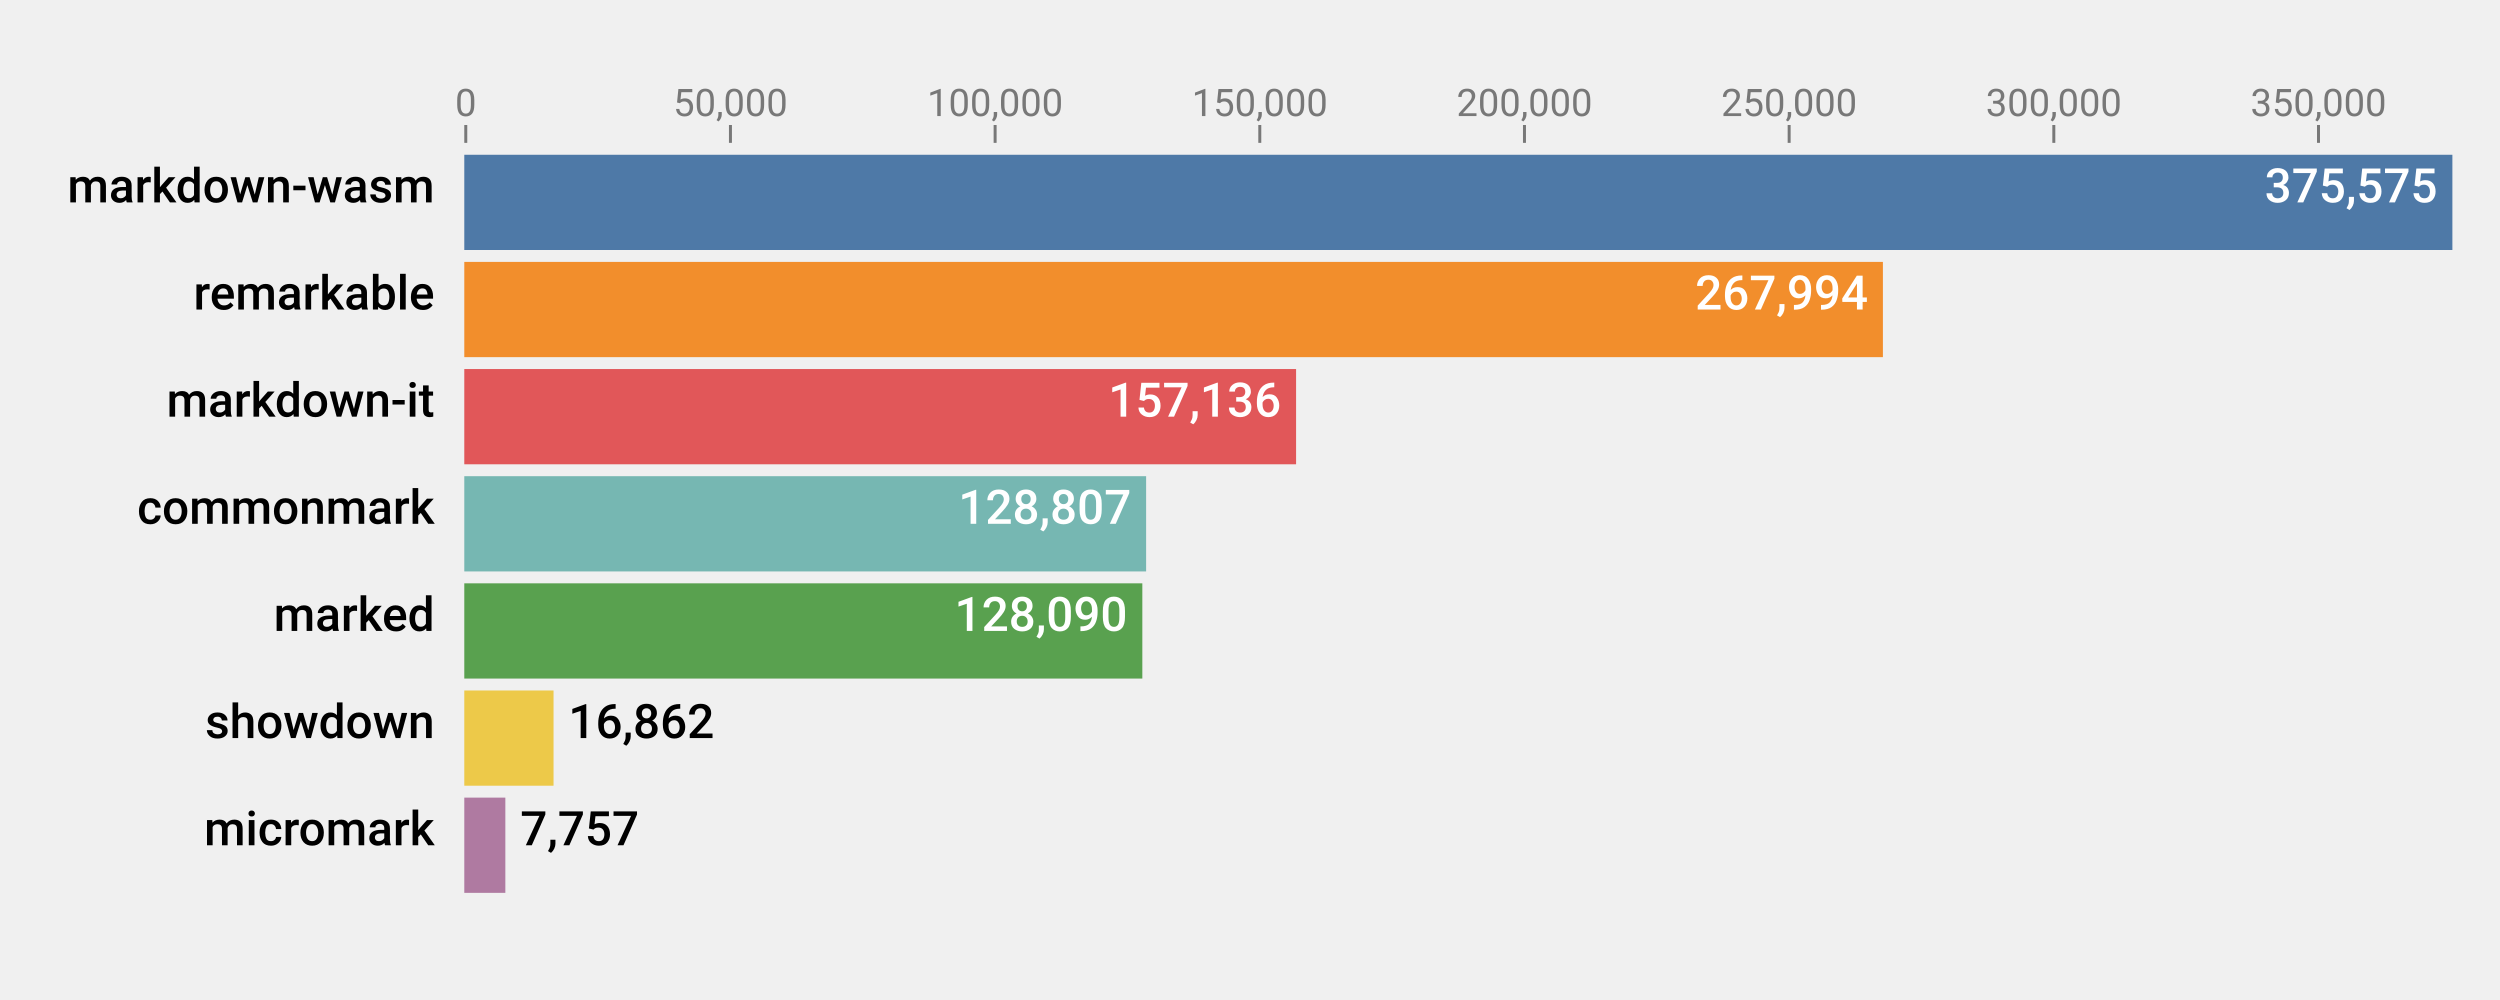
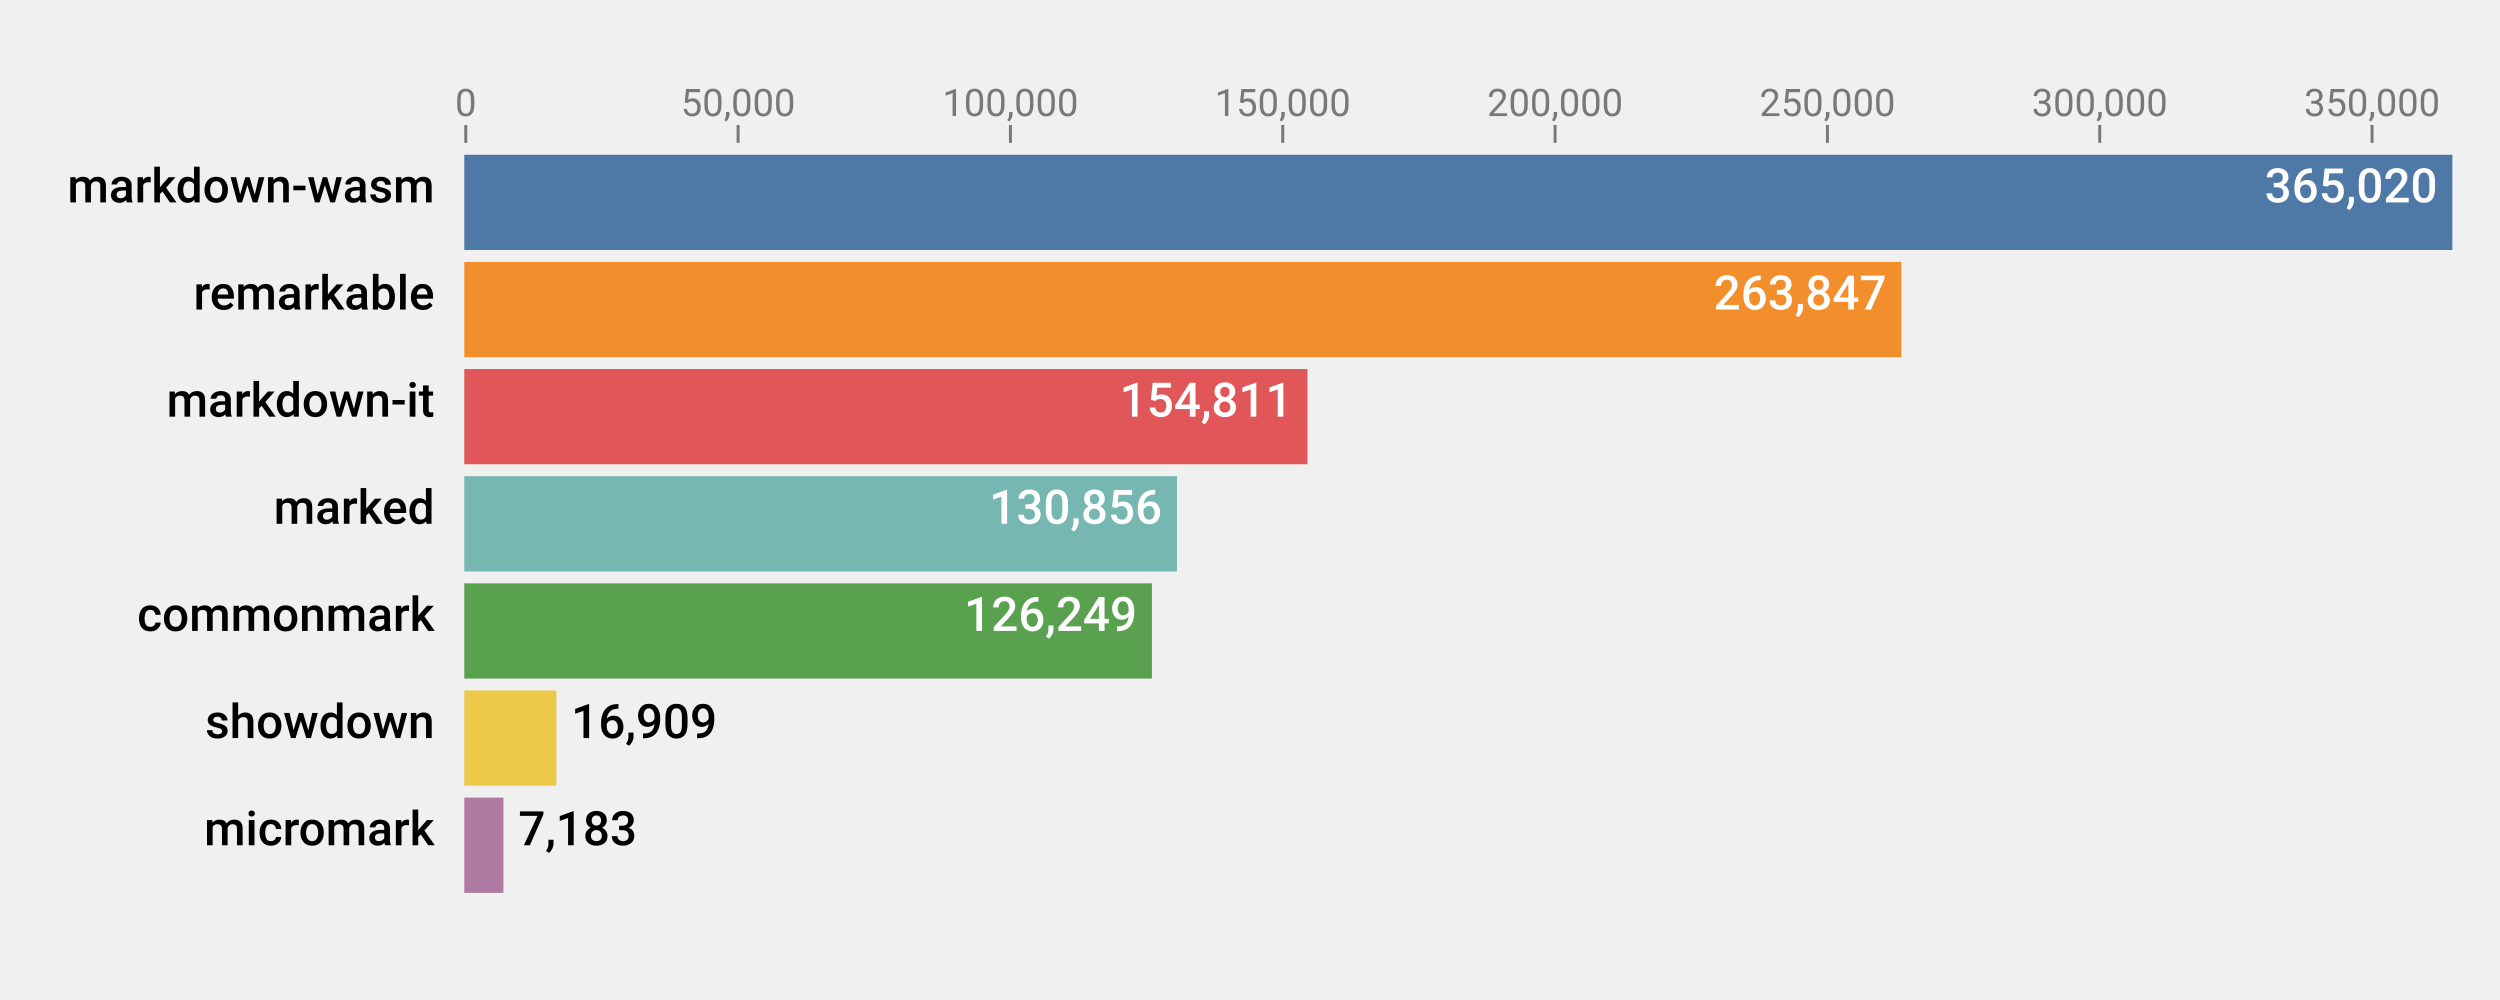
<svg xmlns="http://www.w3.org/2000/svg" width="840" height="336" font-family="system-ui,-apple-system,&quot;Segoe UI&quot;,Roboto,&quot;Helvetica Neue&quot;,&quot;Noto Sans&quot;,&quot;Liberation Sans&quot;,Arial,sans-serif" font-size="16">
  <g font-weight="500" text-anchor="end">
    <text x="156" y="68" alignment-baseline="central" dx="-10">markdown-wasm</text>
    <text x="156" y="104" alignment-baseline="central" dx="-10">remarkable</text>
    <text x="156" y="140" alignment-baseline="central" dx="-10">markdown-it</text>
-     <text x="156" y="176" alignment-baseline="central" dx="-10">commonmark</text>
-     <text x="156" y="212" alignment-baseline="central" dx="-10">marked</text>
+     <text x="156" y="176" alignment-baseline="central" dx="-10">marked</text>
+     <text x="156" y="212" alignment-baseline="central" dx="-10">commonmark</text>
    <text x="156" y="248" alignment-baseline="central" dx="-10">showdown</text>
    <text x="156" y="284" alignment-baseline="central" dx="-10">micromark</text>
  </g>
  <path fill="#4e79a7" d="M156 52h668v32H156z" />
-   <path fill="#f28e2c" d="M156 88h476.656v32H156z" />
-   <path fill="#e15759" d="M156 124h279.484v32H156z" />
-   <path fill="#76b7b2" d="M156 160h229.097v32H156z" />
-   <path fill="#59a14f" d="M156 196h227.823v32H156z" />
-   <path fill="#edc949" d="M156 232h29.991v32H156z" />
-   <path fill="#af7aa1" d="M156 268h13.796v32H156z" />
+   <path fill="#f28e2c" d="M156 88h482.851v32H156z" />
+   <path fill="#e15759" d="M156 124h283.31v32H156z" />
+   <path fill="#76b7b2" d="M156 160h239.471v32H156z" />
+   <path fill="#59a14f" d="M156 196h231.04v32H156z" />
+   <path fill="#edc949" d="M156 232h30.943v32H156z" />
+   <path fill="#af7aa1" d="M156 268h13.145v32H156z" />
  <g fill="#fff" font-weight="500" text-anchor="end">
-     <text x="824" y="68" alignment-baseline="central" dx="-5">375,575</text>
-     <text x="632.656" y="104" alignment-baseline="central" dx="-5">267,994</text>
-     <text x="435.484" y="140" alignment-baseline="central" dx="-5">157,136</text>
-     <text x="385.097" y="176" alignment-baseline="central" dx="-5">128,807</text>
-     <text x="383.823" y="212" alignment-baseline="central" dx="-5">128,090</text>
-     <text x="185.991" y="248" fill="#000" alignment-baseline="central" dx="5" text-anchor="start">16,862</text>
-     <text x="169.796" y="284" fill="#000" alignment-baseline="central" dx="5" text-anchor="start">7,757</text>
+     <text x="824" y="68" alignment-baseline="central" dx="-5">365,020</text>
+     <text x="638.851" y="104" alignment-baseline="central" dx="-5">263,847</text>
+     <text x="439.31" y="140" alignment-baseline="central" dx="-5">154,811</text>
+     <text x="395.471" y="176" alignment-baseline="central" dx="-5">130,856</text>
+     <text x="387.04" y="212" alignment-baseline="central" dx="-5">126,249</text>
+     <text x="186.943" y="248" fill="#000" alignment-baseline="central" dx="5" text-anchor="start">16,909</text>
+     <text x="169.145" y="284" fill="#000" alignment-baseline="central" dx="5" text-anchor="start">7,183</text>
  </g>
  <g fill="none" font-size="12.8" opacity=".5" text-anchor="middle">
    <g class="tick" opacity="1">
      <path stroke="currentColor" d="M156.5 48v-6" />
      <text y="-9" fill="currentColor" dy="0em" transform="translate(156.5 48)">0</text>
    </g>
    <g class="tick" opacity="1">
-       <path stroke="currentColor" d="M245.43 48v-6" />
-       <text y="-9" fill="currentColor" dy="0em" transform="translate(245.43 48)">50,000</text>
+       <path stroke="currentColor" d="M248.002 48v-6" />
+       <text y="-9" fill="currentColor" dy="0em" transform="translate(248.002 48)">50,000</text>
    </g>
    <g class="tick" opacity="1">
-       <path stroke="currentColor" d="M334.36 48v-6" />
-       <text y="-9" fill="currentColor" dy="0em" transform="translate(334.36 48)">100,000</text>
+       <path stroke="currentColor" d="M339.504 48v-6" />
+       <text y="-9" fill="currentColor" dy="0em" transform="translate(339.504 48)">100,000</text>
    </g>
    <g class="tick" opacity="1">
-       <path stroke="currentColor" d="M423.291 48v-6" />
-       <text y="-9" fill="currentColor" dy="0em" transform="translate(423.291 48)">150,000</text>
+       <path stroke="currentColor" d="M431.006 48v-6" />
+       <text y="-9" fill="currentColor" dy="0em" transform="translate(431.006 48)">150,000</text>
    </g>
    <g class="tick" opacity="1">
-       <path stroke="currentColor" d="M512.222 48v-6" />
-       <text y="-9" fill="currentColor" dy="0em" transform="translate(512.222 48)">200,000</text>
+       <path stroke="currentColor" d="M522.508 48v-6" />
+       <text y="-9" fill="currentColor" dy="0em" transform="translate(522.508 48)">200,000</text>
    </g>
    <g class="tick" opacity="1">
-       <path stroke="currentColor" d="M601.152 48v-6" />
-       <text y="-9" fill="currentColor" dy="0em" transform="translate(601.152 48)">250,000</text>
+       <path stroke="currentColor" d="M614.01 48v-6" />
+       <text y="-9" fill="currentColor" dy="0em" transform="translate(614.01 48)">250,000</text>
    </g>
    <g class="tick" opacity="1">
-       <path stroke="currentColor" d="M690.082 48v-6" />
-       <text y="-9" fill="currentColor" dy="0em" transform="translate(690.082 48)">300,000</text>
+       <path stroke="currentColor" d="M705.511 48v-6" />
+       <text y="-9" fill="currentColor" dy="0em" transform="translate(705.511 48)">300,000</text>
    </g>
    <g class="tick" opacity="1">
-       <path stroke="currentColor" d="M779.013 48v-6" />
-       <text y="-9" fill="currentColor" dy="0em" transform="translate(779.013 48)">350,000</text>
+       <path stroke="currentColor" d="M797.013 48v-6" />
+       <text y="-9" fill="currentColor" dy="0em" transform="translate(797.013 48)">350,000</text>
    </g>
  </g>
</svg>
